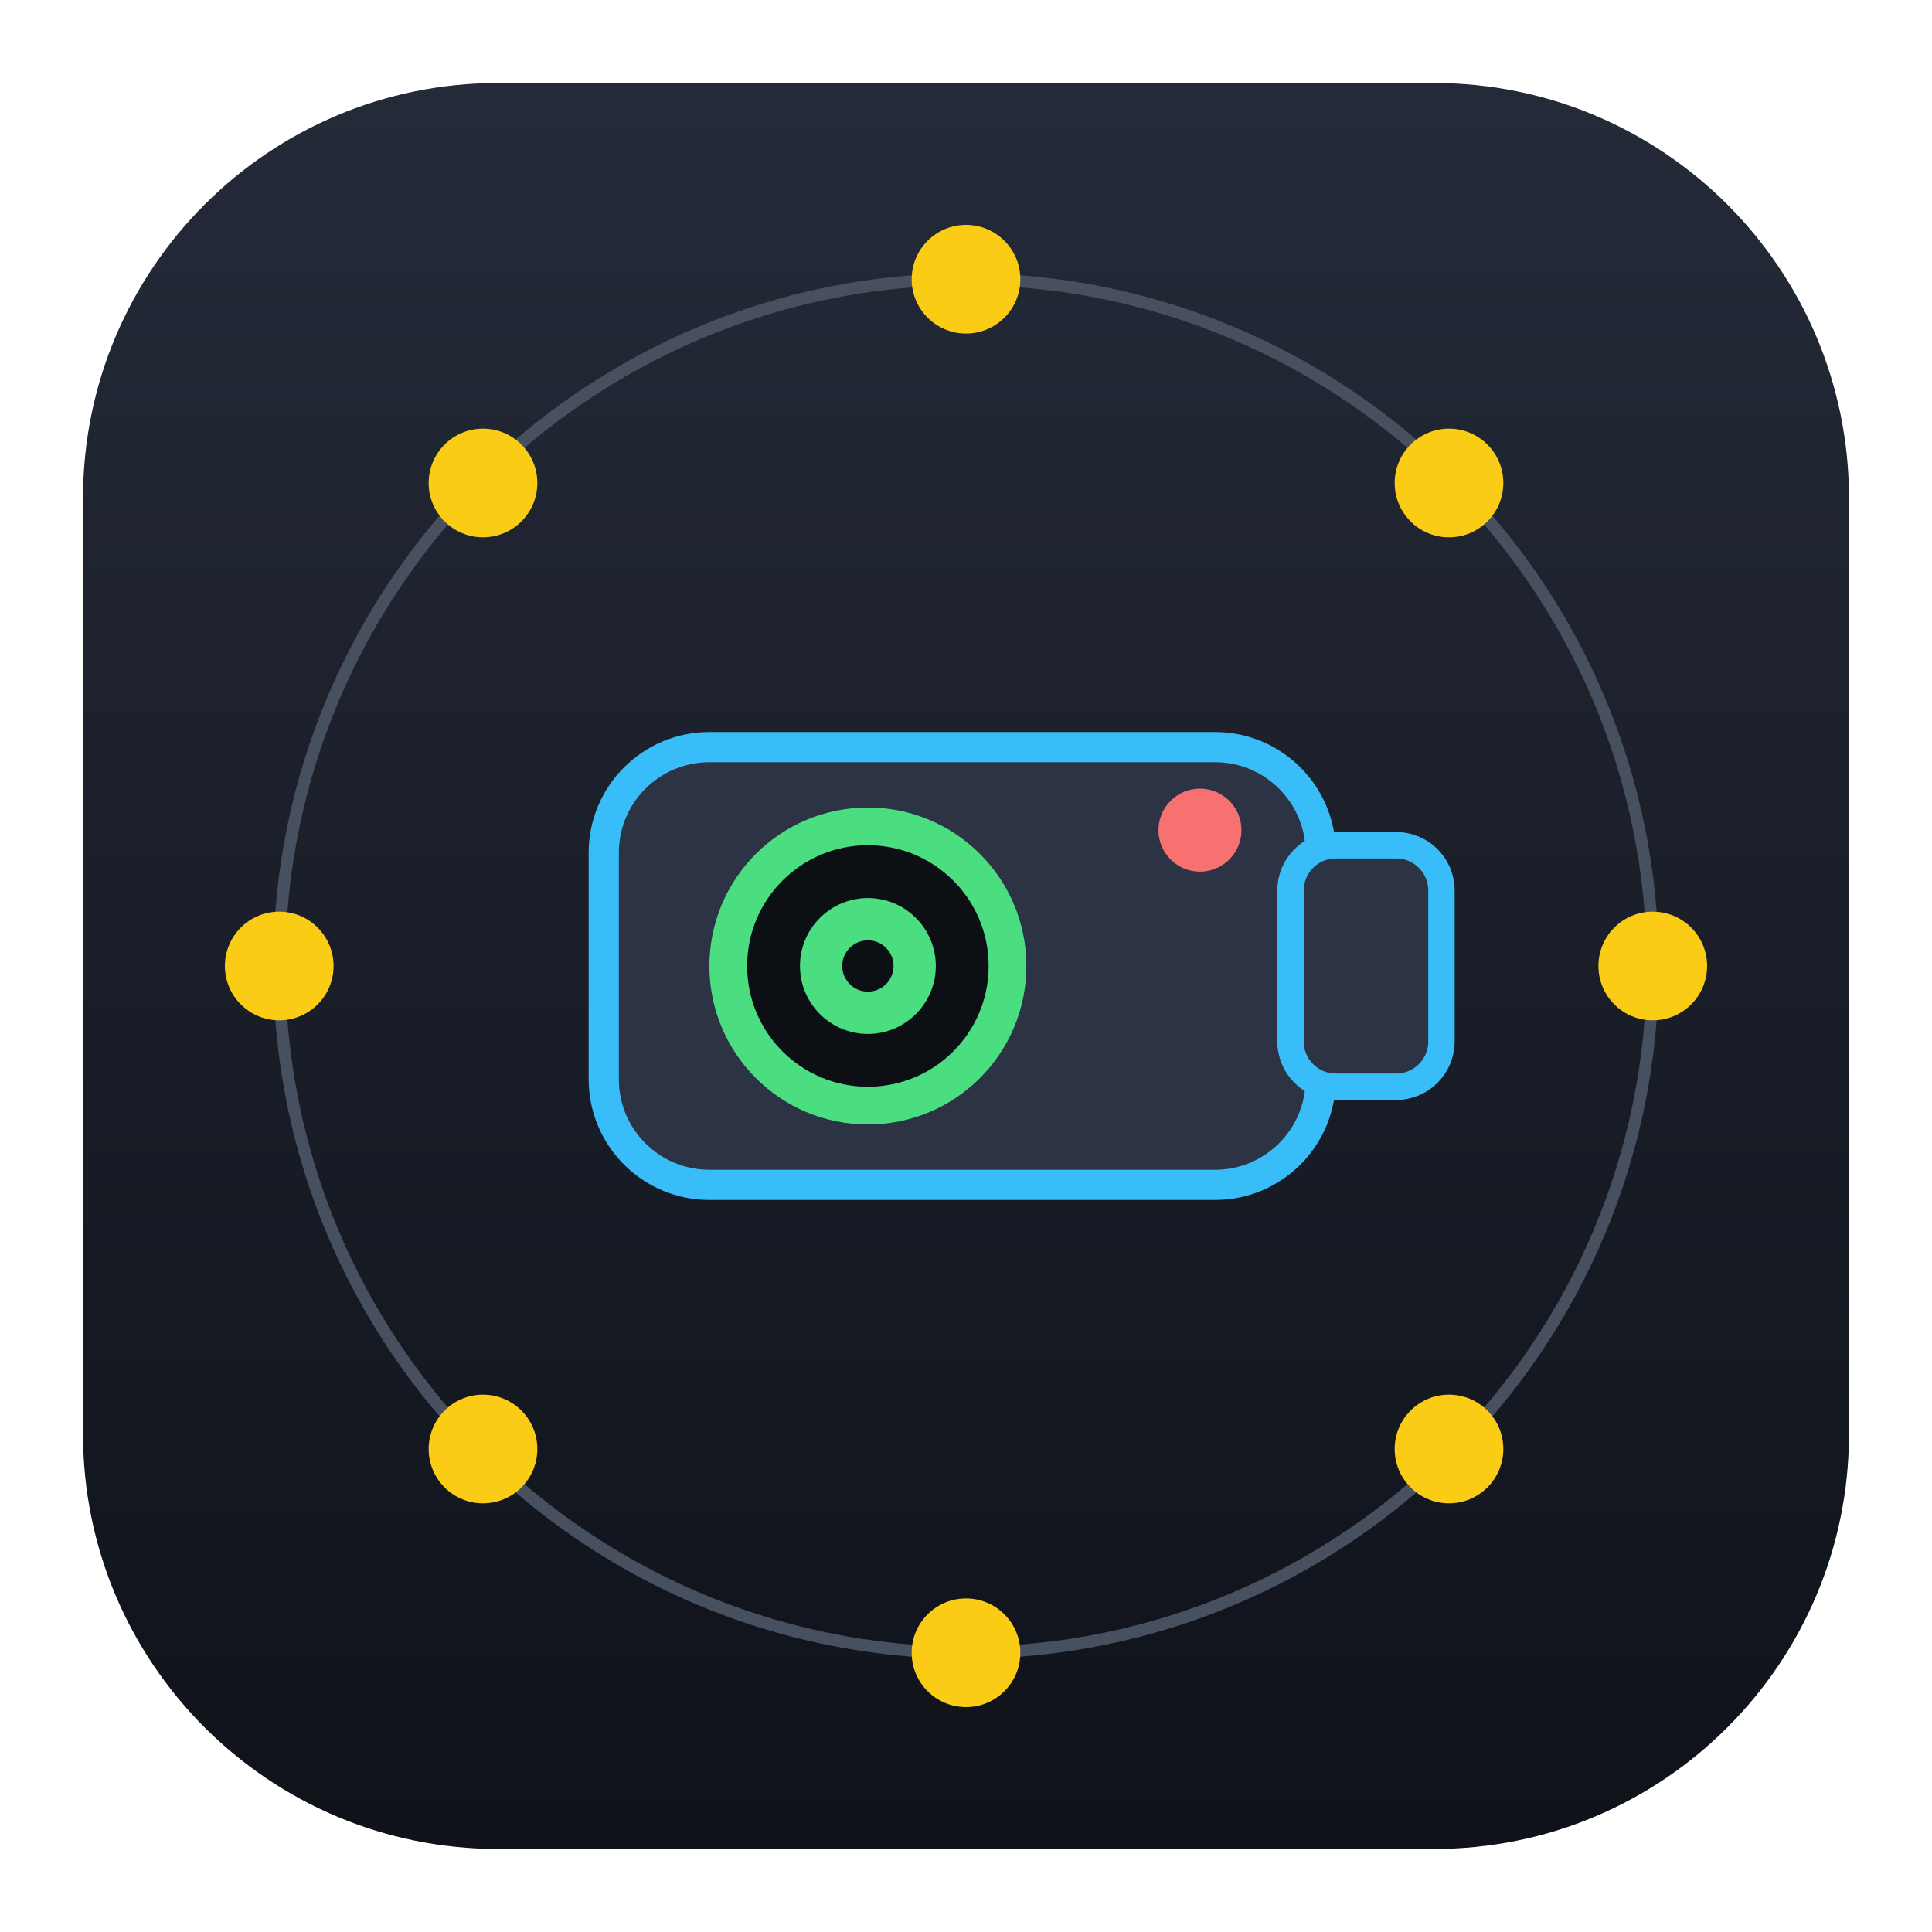
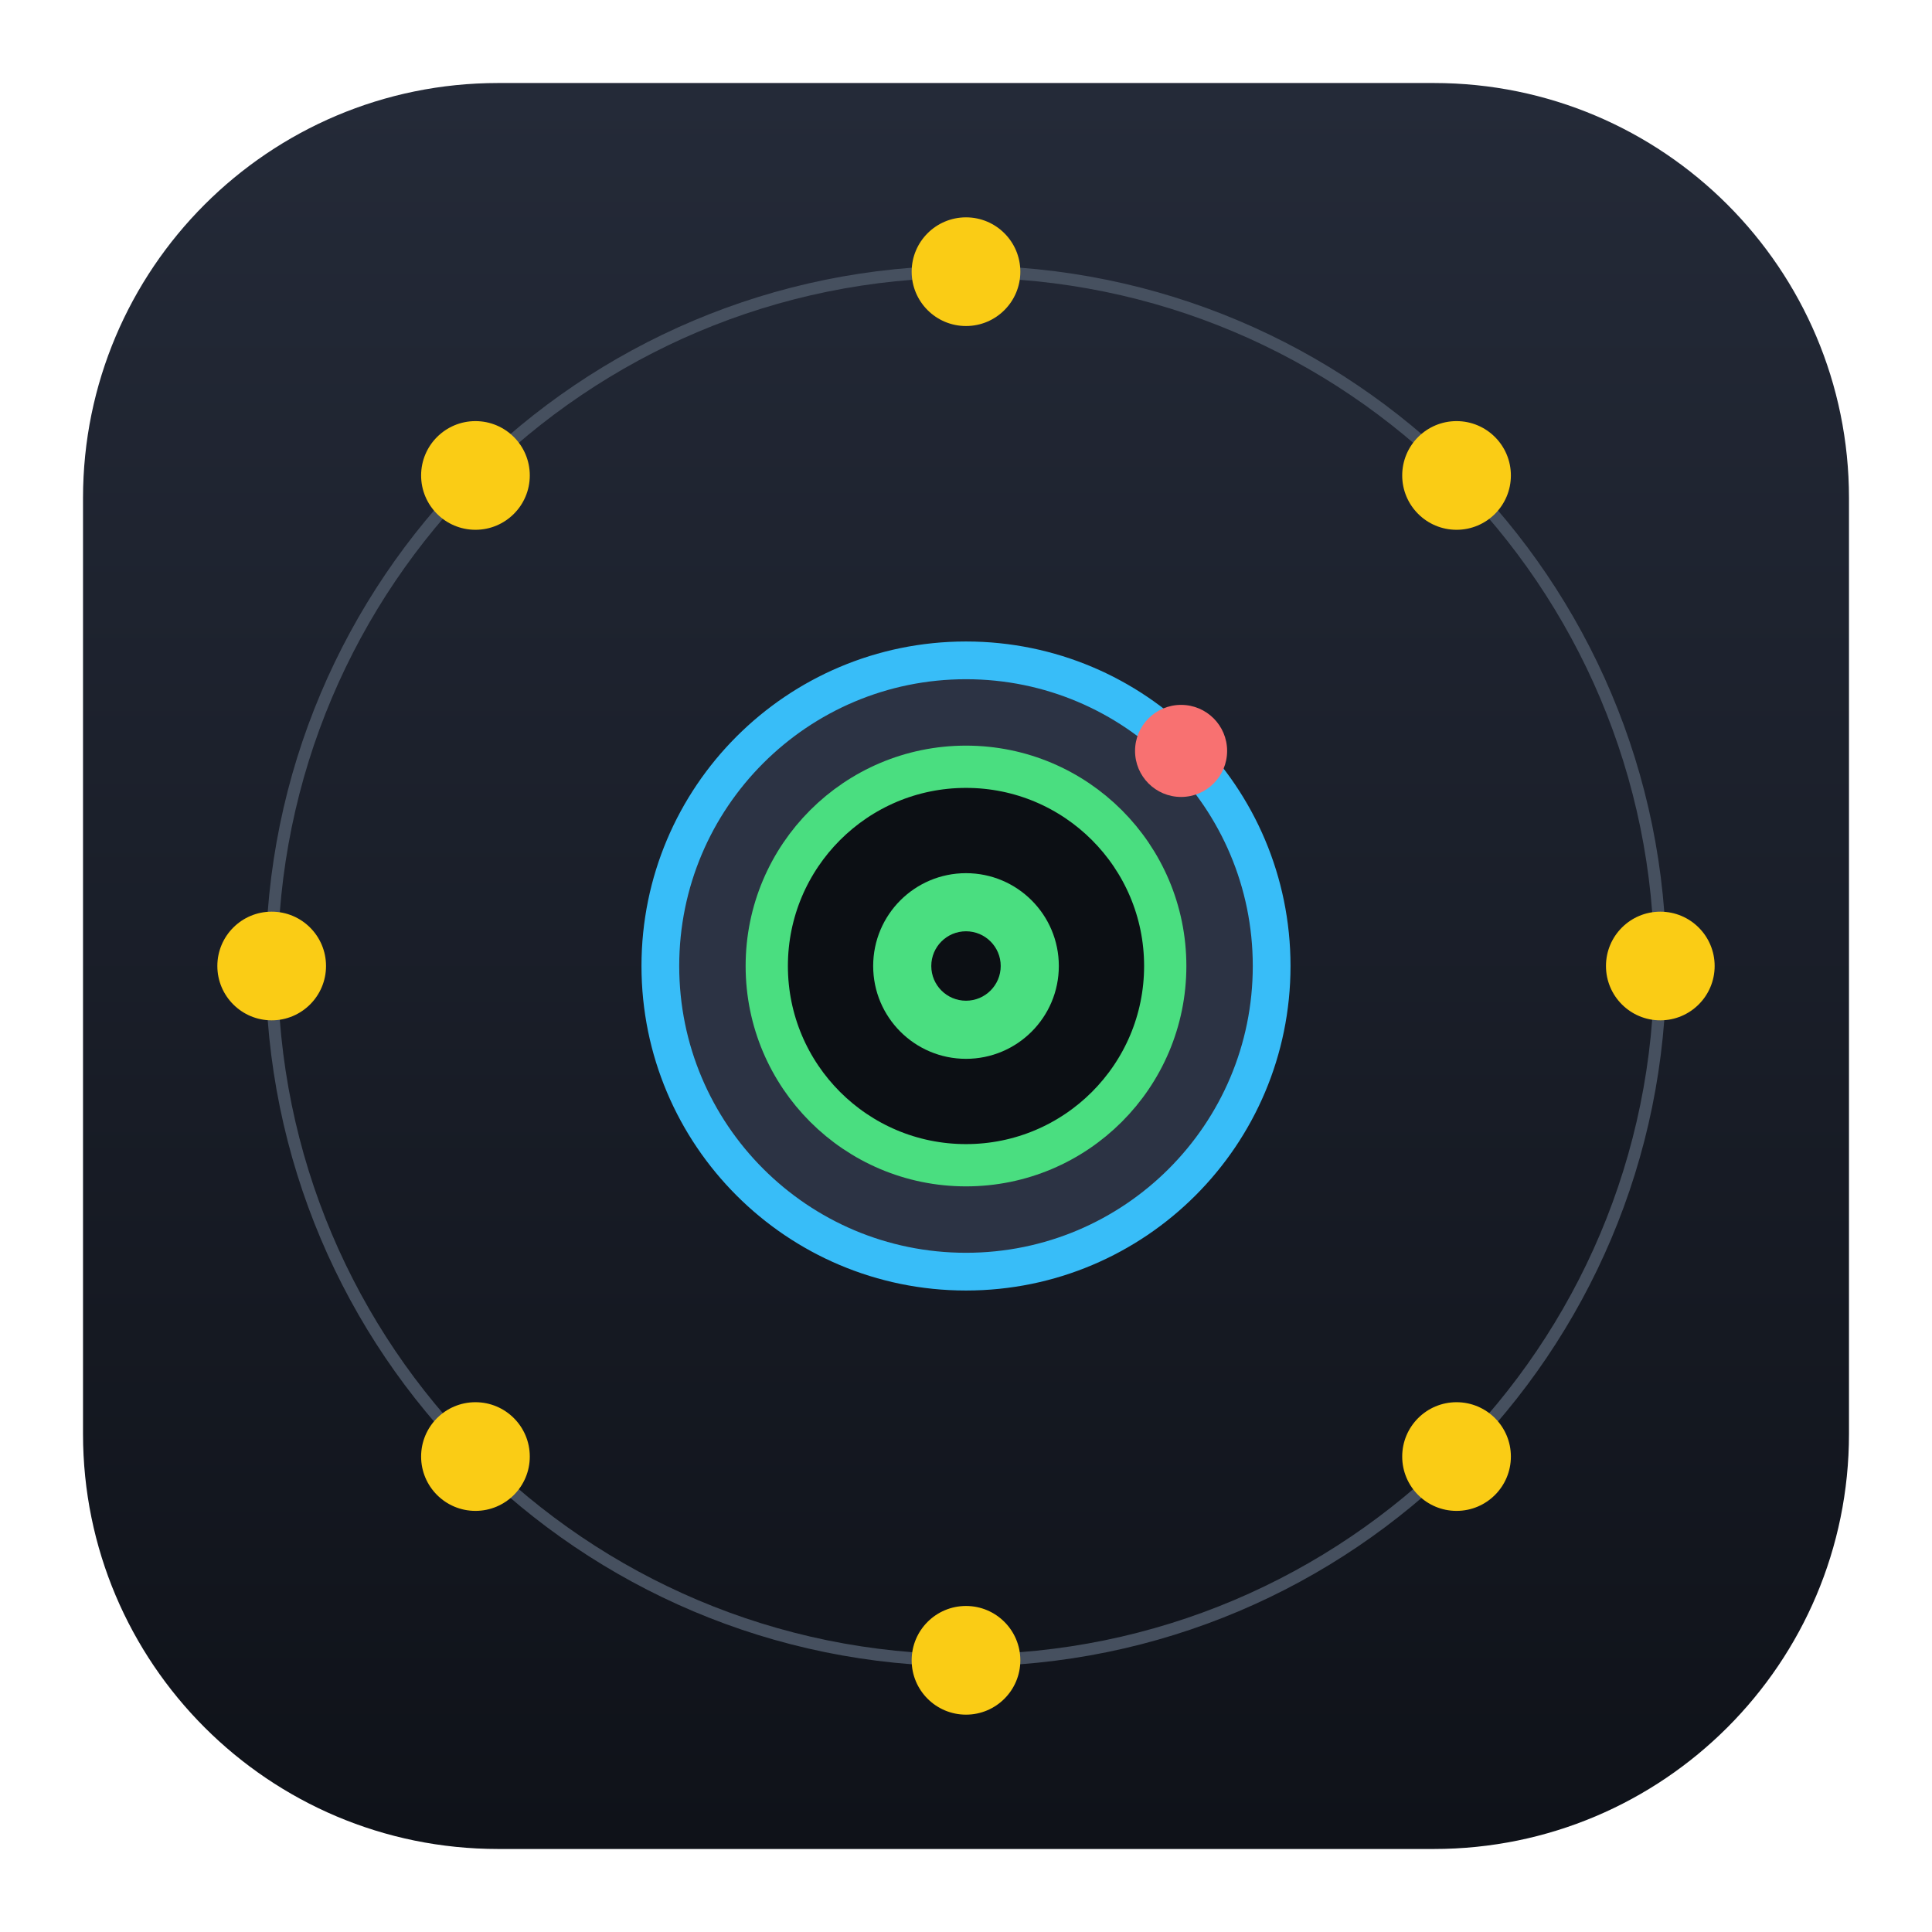
<svg xmlns="http://www.w3.org/2000/svg" viewBox="0 0 256 256" width="256" height="256">
  <defs>
    <linearGradient id="bg" x1="0" y1="0" x2="0" y2="1">
      <stop offset="0%" stop-color="#242a38" />
      <stop offset="100%" stop-color="#0f1219" />
    </linearGradient>
  </defs>
  <rect x="11" y="11" width="234" height="234" rx="55" fill="url(#bg)" />
-   <circle cx="128" cy="128" r="91" fill="none" stroke="#46505f" stroke-width="1.6" />
-   <rect x="80" y="99" width="95" height="58" rx="14" fill="#2c3344" stroke="#38bdf8" stroke-width="4" />
-   <rect x="171" y="112" width="20" height="32" rx="6" fill="#2c3344" stroke="#38bdf8" stroke-width="3.5" />
-   <circle cx="115" cy="128" r="18.5" fill="#0c0f14" stroke="#4ade80" stroke-width="5" />
-   <circle cx="115" cy="128" r="9" fill="#4ade80" />
-   <circle cx="115" cy="128" r="3.4" fill="#0c0f14" />
-   <circle cx="159" cy="110" r="5.5" fill="#f87171" />
+   <circle cx="128" cy="128" r="92" fill="none" stroke="#46505f" stroke-width="1.6" />
+   <circle cx="128" cy="128" r="40.5" fill="#2c3344" stroke="#38bdf8" stroke-width="5" />
+   <circle cx="128" cy="128" r="26.4" fill="#0c0f14" stroke="#4ade80" stroke-width="5.6" />
+   <circle cx="128" cy="128" r="12.3" fill="#4ade80" />
+   <circle cx="128" cy="128" r="4.6" fill="#0c0f14" />
+   <circle cx="156.5" cy="99.5" r="6.1" fill="#f87171" />
  <g fill="#facc15">
-     <circle cx="128" cy="37" r="7.2" />
-     <circle cx="192" cy="64" r="7.2" />
-     <circle cx="219" cy="128" r="7.2" />
-     <circle cx="192" cy="192" r="7.2" />
-     <circle cx="128" cy="219" r="7.2" />
-     <circle cx="64" cy="192" r="7.2" />
-     <circle cx="37" cy="128" r="7.2" />
-     <circle cx="64" cy="64" r="7.2" />
+     <circle cx="128" cy="36" r="7.2" />
+     <circle cx="193" cy="63" r="7.2" />
+     <circle cx="220" cy="128" r="7.2" />
+     <circle cx="193" cy="193" r="7.2" />
+     <circle cx="128" cy="220" r="7.2" />
+     <circle cx="63" cy="193" r="7.2" />
+     <circle cx="36" cy="128" r="7.2" />
+     <circle cx="63" cy="63" r="7.2" />
  </g>
</svg>
